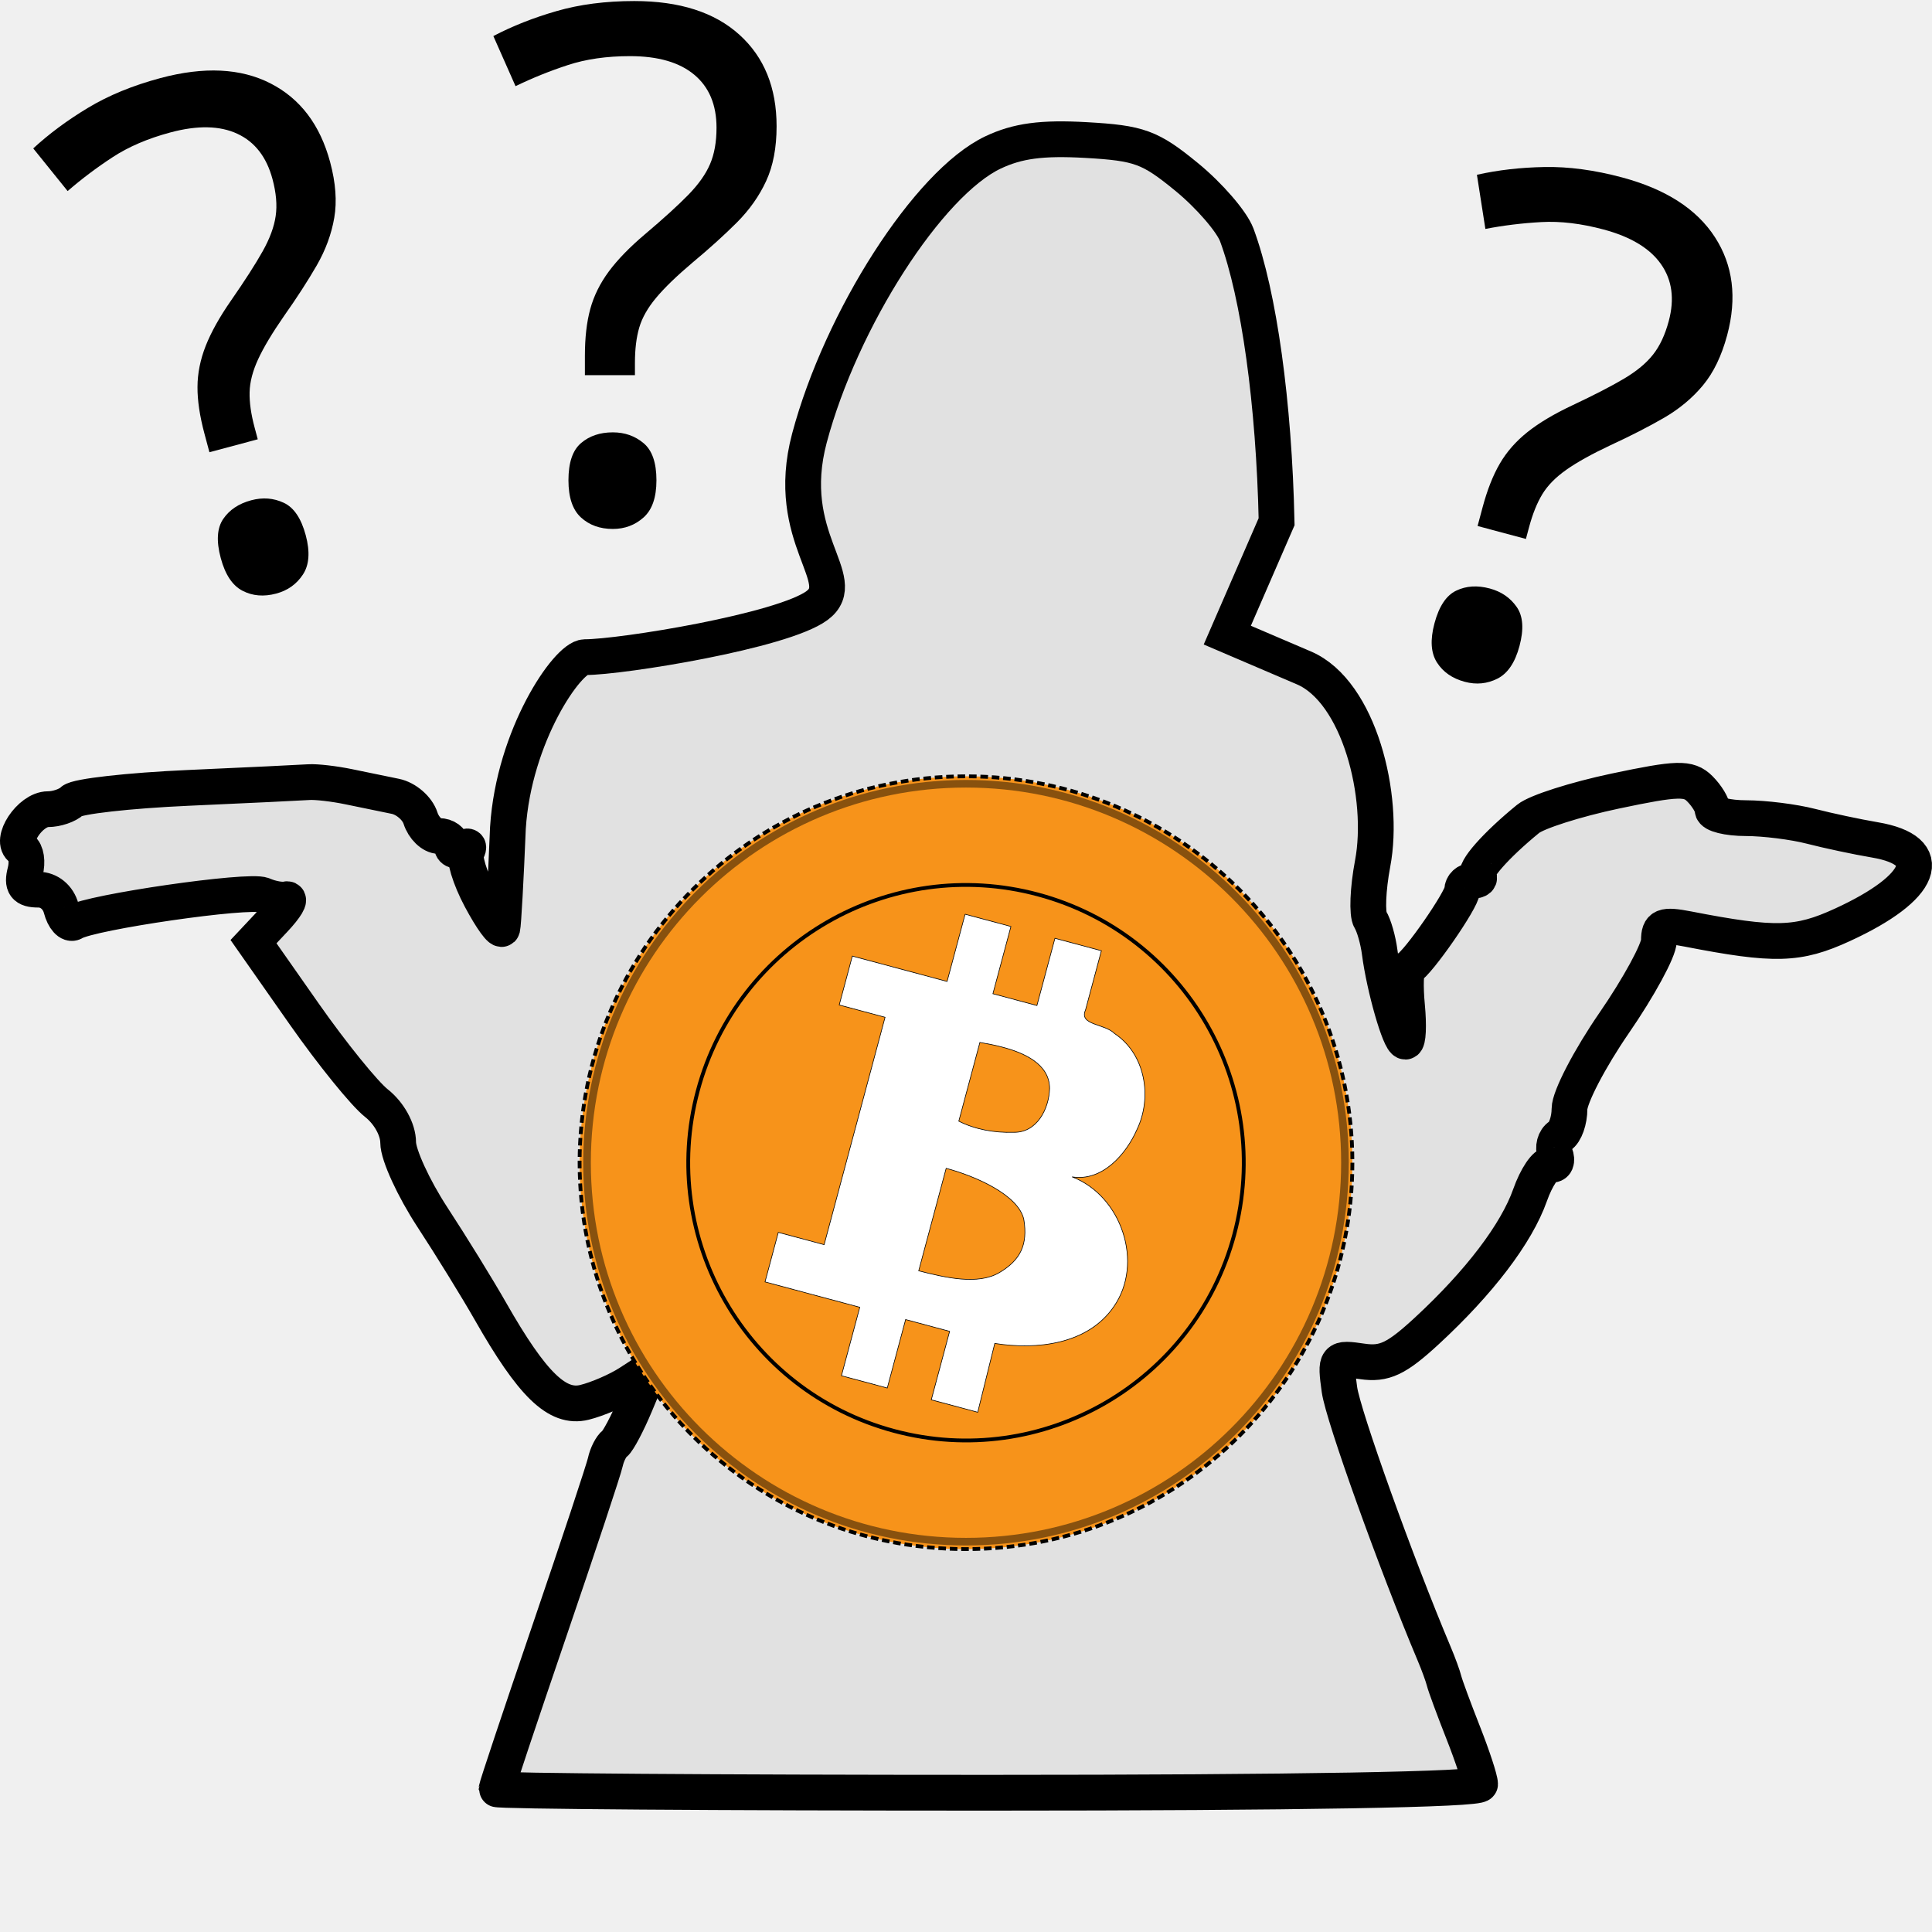
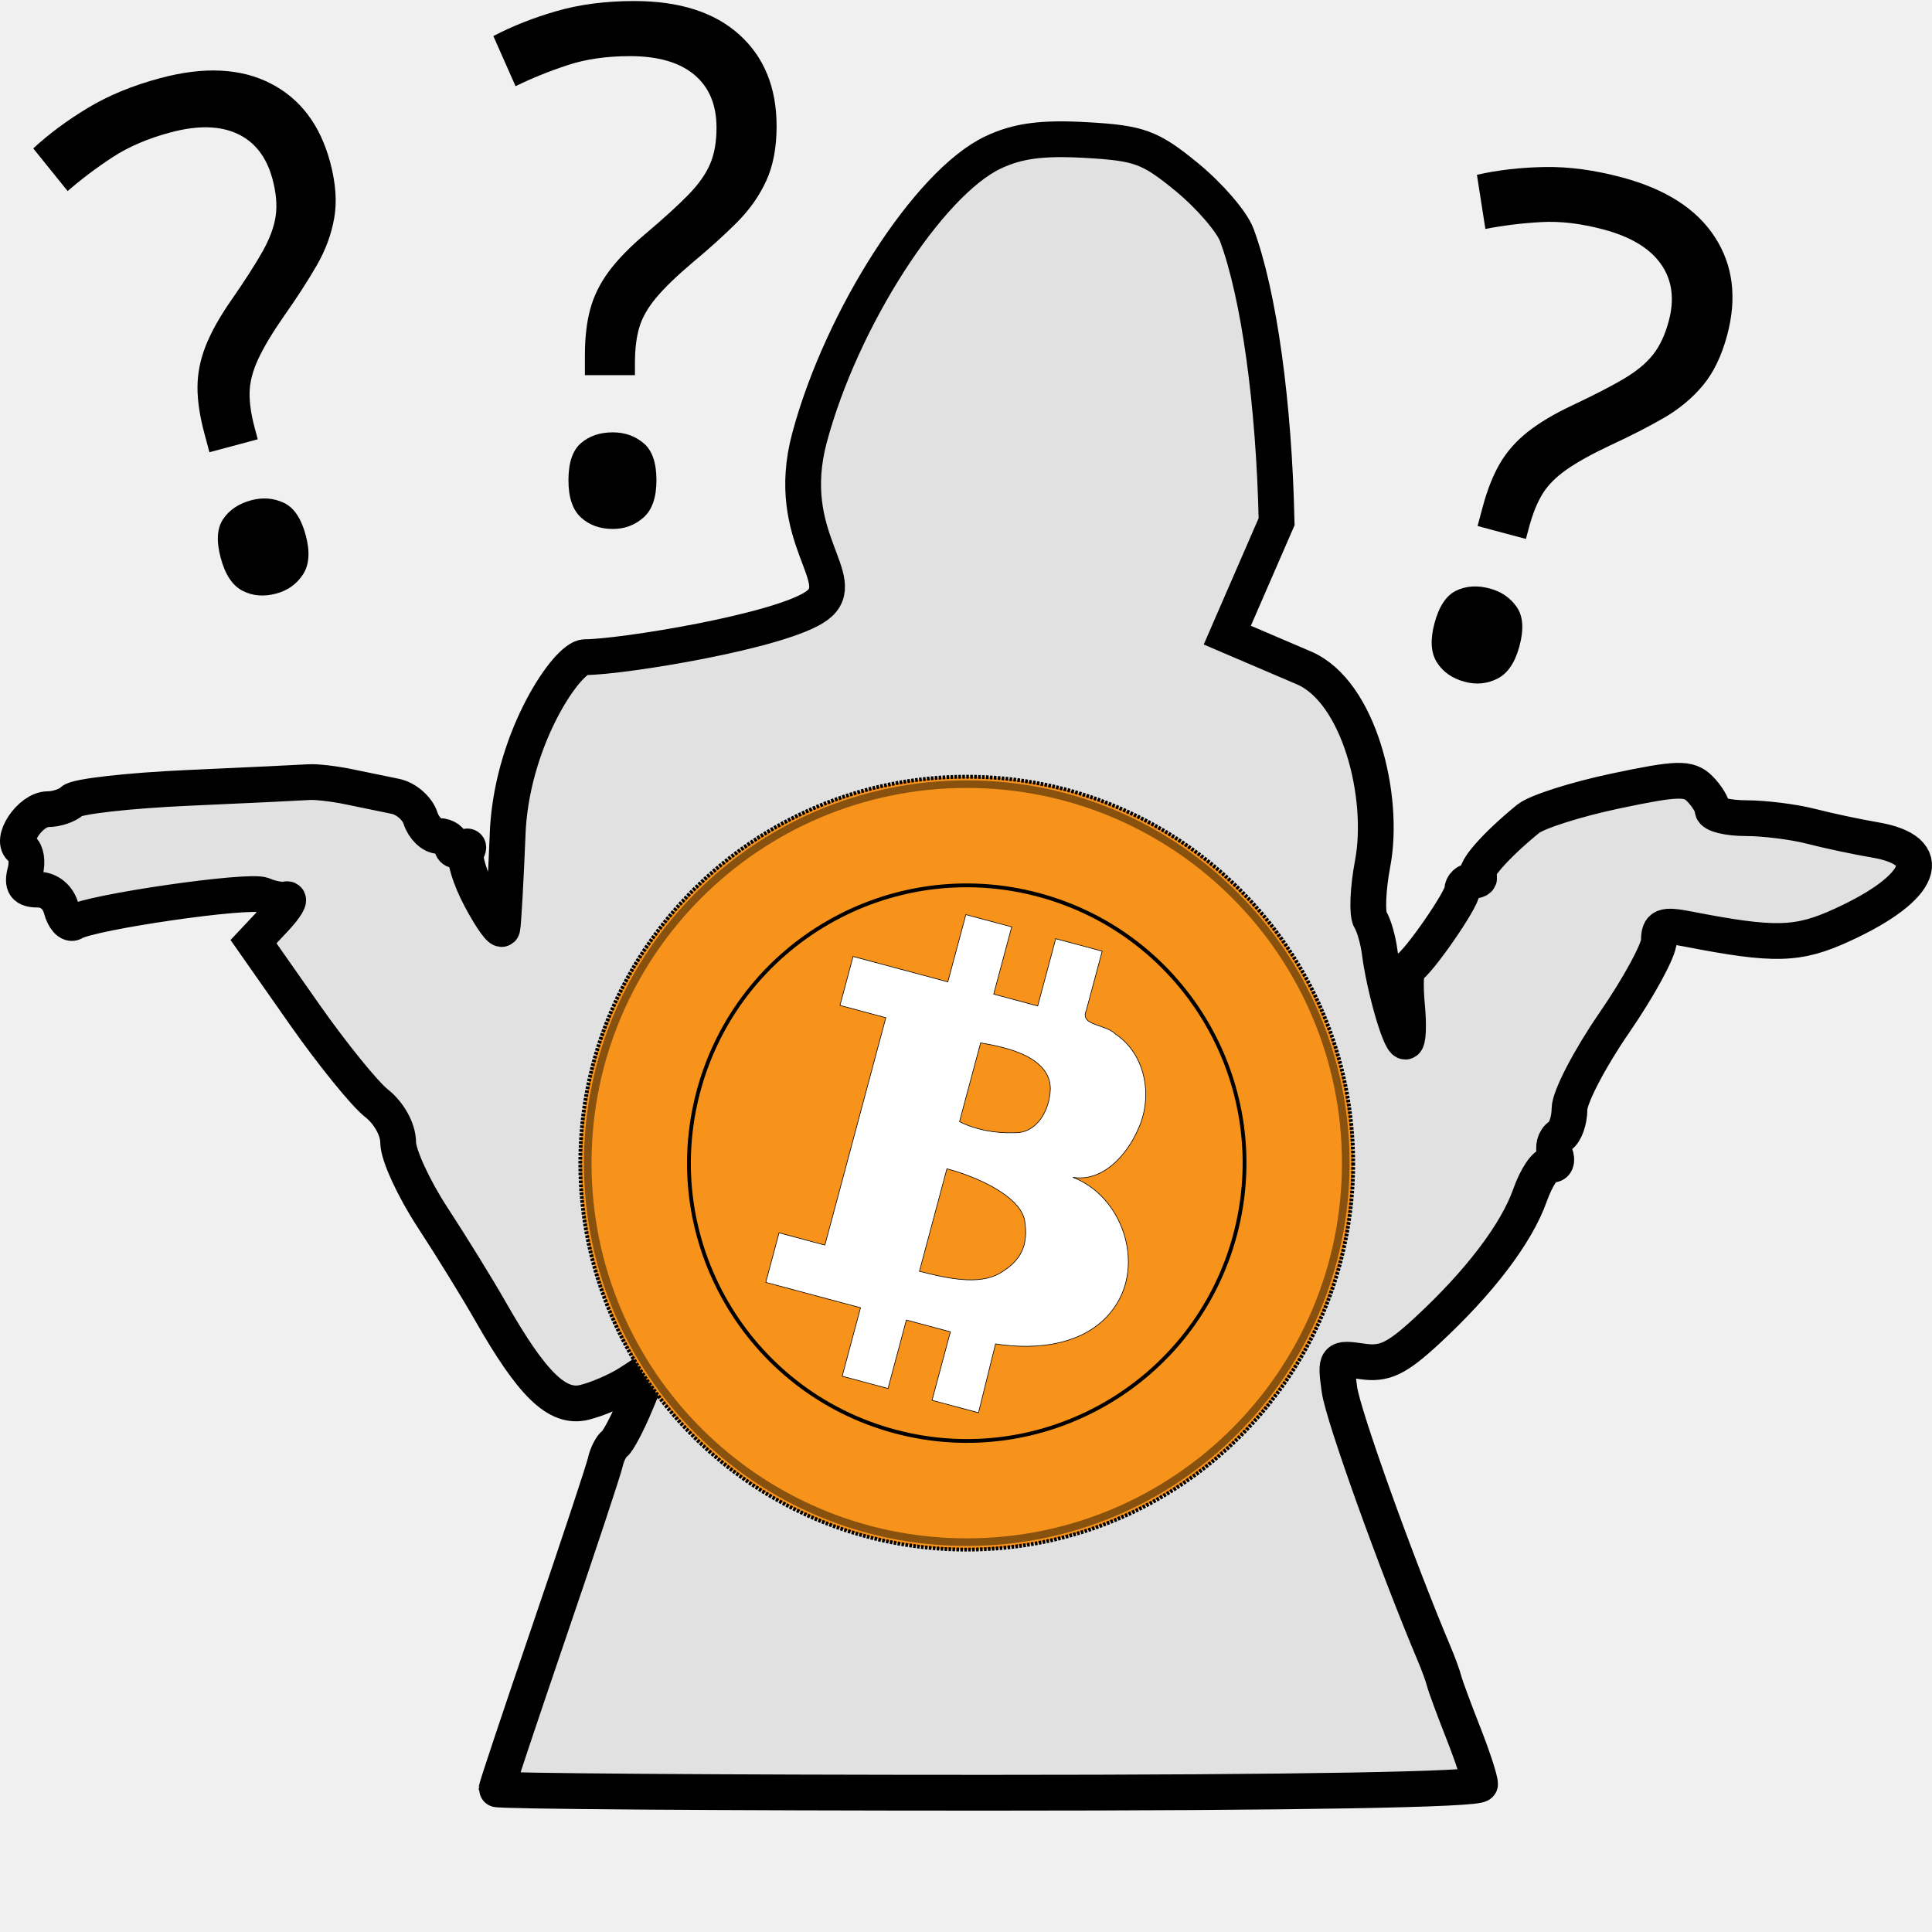
- <svg xmlns="http://www.w3.org/2000/svg" width="400" height="400" id="svg2" version="1.1">
-   <defs id="defs4">
-     <path style="fill:none;stroke:#000000;stroke-width:1px;stroke-linecap:butt;stroke-linejoin:miter;stroke-opacity:1" d="m -1392.293,588.91 c 20.392,-52.843 59.314,-13.039 80,7.647 56.471,44.902 81.177,12.157 88.824,-17.059" id="path3068-5" />
-     <path style="fill:none;stroke:#000000;stroke-width:1px;stroke-linecap:butt;stroke-linejoin:miter;stroke-opacity:1" d="m 171.765,446.48 c 26.078,62.157 8.627,147.843 -7.059,180.588" id="path3059-0" />
-     <path style="fill:none;stroke:#000000;stroke-width:1px;stroke-linecap:butt;stroke-linejoin:miter;stroke-opacity:1" d="m -1232.712,1107.613 c 235.148,210.107 618.089,100.382 733.445,-37.393" id="path3050-9" />
-     <path style="fill:none;stroke:#000000;stroke-width:1px;stroke-linecap:butt;stroke-linejoin:miter;stroke-opacity:1" d="m 429,309.431 c 131.281,148.819 63.221,385.194 5.819,488.726" id="path3035-0" />
-     <path style="fill:none;stroke:#000000;stroke-width:1px;stroke-linecap:butt;stroke-linejoin:miter;stroke-opacity:1" d="m -1289.081,847.62 c -121.763,-159.197 -166.176,-364.755 -37.582,-555.374" id="path3013-0" />
-     <path style="fill:none;stroke:#000000;stroke-width:1px;stroke-linecap:butt;stroke-linejoin:miter;stroke-opacity:1" d="m -1640.261,189.057 c 197.793,-135.774 367.328,-135.88 585.98,0" id="path3000-6" />
+ <svg xmlns="http://www.w3.org/2000/svg" width="400" height="400">
+   <defs>
+     <path d="M-1392.293 588.91c20.392-52.843 59.314-13.039 80 7.647 56.471 44.902 81.177 12.157 88.824-17.059" stroke="#000" fill="none" />
+     <path d="M171.765 446.48c26.078 62.157 8.627 147.843-7.059 180.588" stroke="#000" fill="none" />
+     <path d="M-1232.712 1107.613c235.148 210.107 618.089 100.382 733.445-37.393" stroke="#000" fill="none" />
+     <path d="M429 309.431c131.281 148.819 63.221 385.194 5.819 488.726" stroke="#000" fill="none" />
+     <path d="M-1289.081 847.62c-121.763-159.197-166.176-364.755-37.582-555.374" stroke="#000" fill="none" />
+     <path d="M-1640.261 189.057c197.793-135.774 367.328-135.88 585.98 0" stroke="#000" fill="none" />
  </defs>
-   <g id="layer1" transform="translate(0,-652.3622)">
-     <text xml:space="preserve" style="font-size:74.05px;font-style:normal;font-weight:normal;line-height:125%;letter-spacing:0px;word-spacing:0px;fill:#000000;fill-opacity:1;stroke:none;font-family:Sans" x="100.363" y="759.794" id="text4132">
-       <tspan id="tspan4134" x="100.363" y="759.794" style="font-size:148.1px;font-style:normal;font-variant:normal;font-weight:normal;font-stretch:normal;font-family:Copperplate;-inkscape-font-specification:Copperplate">?</tspan>
+   <g>
+     <text style="line-height:125%" x="100.363" y="759.794" font-size="74.05" letter-spacing="0" word-spacing="0" font-family="Sans" transform="translate(0 -652.362)">
+       <tspan x="100.363" y="759.794" style="-inkscape-font-specification:Copperplate" font-size="148.1" font-family="Copperplate">?</tspan>
    </text>
-     <path style="fill:#e1e1e1;fill-opacity:1;stroke:#000000;stroke-width:7.405;stroke-miterlimit:4;stroke-opacity:1;stroke-dasharray:none" d="m 102.798,1022.794 c 0,-0.405 4.937,-15.192 10.971,-32.86 6.034,-17.668 11.24,-33.373 11.57,-34.9 0.33,-1.527 1.192,-3.223 1.916,-3.767 0.724,-0.545 2.669,-4.227 4.322,-8.183 l 3.005,-7.193 -4.322,2.8 c -2.377,1.54 -6.541,3.346 -9.253,4.013 -5.617,1.382 -10.793,-3.629 -19.46,-18.84 -2.705,-4.747 -8.112,-13.516 -12.016,-19.487 -3.904,-5.971 -7.098,-12.932 -7.098,-15.469 0,-2.68 -1.884,-6.096 -4.495,-8.149 -2.472,-1.944 -9.209,-10.264 -14.972,-18.487 l -10.477,-14.952 4.327,-4.609 c 2.38,-2.535 3.494,-4.408 2.476,-4.163 -1.018,0.246 -3.195,-0.148 -4.838,-0.874 -2.805,-1.24 -35.687,3.519 -39.165,5.669 -0.881,0.544 -2.06,-0.76 -2.619,-2.899 -0.606,-2.316 -2.515,-3.889 -4.719,-3.889 -2.79,0 -3.464,-0.912 -2.735,-3.701 0.532,-2.035 0.211,-4.169 -0.715,-4.74 -2.625,-1.623 1.731,-8.22 5.427,-8.22 1.797,0 4.059,-0.768 5.026,-1.707 0.967,-0.939 11.755,-2.154 23.974,-2.7 12.218,-0.546 23.465,-1.082 24.992,-1.19 1.527,-0.108 5.276,0.325 8.331,0.961 3.055,0.637 7.373,1.525 9.596,1.975 2.223,0.45 4.57,2.482 5.216,4.516 0.646,2.034 2.367,3.698 3.826,3.698 1.459,0 2.652,0.882 2.652,1.96 0,1.078 0.962,1.366 2.137,0.639 1.256,-0.776 1.637,-0.512 0.925,0.641 -0.667,1.079 0.642,5.435 2.908,9.68 2.266,4.245 4.288,7.032 4.494,6.192 0.206,-0.839 0.725,-10.192 1.155,-20.785 1.217,-19.121 12.364,-35.29 15.93,-35.353 7.547,0 40.955,-5.393 48.078,-10.693 7.203,-5.359 -7.12,-13.889 -1.584,-34.662 6.577,-24.68 24.641,-52.796 37.99,-59.131 5.102,-2.421 10.138,-3.095 19.271,-2.579 11.055,0.625 13.264,1.436 20.859,7.66 4.672,3.829 9.334,9.226 10.36,11.993 4.596,12.406 7.715,34.87 8.243,59.365 l -10.208,23.484 15.874,6.791 c 11.431,4.89 16.842,26.666 14.219,40.497 -0.991,5.225 -1.203,10.454 -0.471,11.619 0.732,1.166 1.6,4.202 1.93,6.748 0.948,7.315 4.162,18.512 5.313,18.512 0.577,0 0.732,-3.325 0.344,-7.389 -0.388,-4.064 -0.267,-7.605 0.269,-7.868 1.998,-0.983 11.155,-14.191 11.155,-16.091 0,-1.086 0.972,-1.975 2.16,-1.975 1.188,0 1.693,-0.467 1.122,-1.038 -1,-1 3.668,-6.298 10.366,-11.768 1.767,-1.443 9.891,-4.033 18.052,-5.755 12.869,-2.716 15.191,-2.78 17.487,-0.484 1.456,1.456 2.648,3.421 2.648,4.367 0,0.945 3.124,1.724 6.942,1.729 3.818,0.006 9.858,0.763 13.422,1.682 3.564,0.919 9.523,2.187 13.243,2.817 13.02,2.205 10.101,9.864 -6.7,17.581 -9.243,4.245 -13.984,4.375 -31.998,0.874 -5.118,-0.995 -6.017,-0.634 -6.017,2.414 0,1.971 -4.165,9.629 -9.256,17.019 -5.091,7.39 -9.256,15.403 -9.256,17.807 0,2.404 -0.89,4.921 -1.977,5.593 -1.088,0.672 -1.534,2.377 -0.992,3.79 0.542,1.412 0.134,2.369 -0.908,2.127 -1.041,-0.242 -2.974,2.621 -4.295,6.362 -2.805,7.943 -10.506,18.067 -21.376,28.1 -6.276,5.793 -8.787,6.978 -13.361,6.307 -5.513,-0.809 -5.613,-0.685 -4.721,5.825 0.734,5.355 11.727,36.004 19.65,54.784 0.859,2.036 1.769,4.536 2.022,5.554 0.253,1.018 2.032,5.839 3.953,10.713 1.921,4.874 3.493,9.664 3.493,10.645 0,1.121 -37.783,1.783 -101.819,1.783 -56,0 -101.818,-0.332 -101.818,-0.736 z" id="path2996" />
-     <g id="g4223" transform="matrix(2.89257,0,0,2.89257,-840.4346,271.8886)">
-       <path id="path4326" d="m 387.349,214.757 c 0,15.275 -12.382,27.657 -27.657,27.657 -15.275,0 -27.657,-12.382 -27.657,-27.657 0,-15.275 12.382,-27.657 27.657,-27.657 15.275,0 27.657,12.382 27.657,27.657 z" style="fill:#f7931a;fill-opacity:1;stroke:#000000;stroke-width:0.272;stroke-linecap:butt;stroke-linejoin:bevel;stroke-miterlimit:4;stroke-opacity:1;stroke-dasharray:0.544, 0.272;stroke-dashoffset:0" />
-       <path d="m 359.628,196.971 c -0.43,1.604 -0.86,3.208 -1.29,4.813 -2.261,-0.606 -4.521,-1.211 -6.782,-1.817 -0.313,1.167 -0.625,2.333 -0.938,3.5 1.094,0.293 2.188,0.586 3.281,0.879 -1.454,5.425 -2.907,10.851 -4.361,16.276 -1.094,-0.293 -2.188,-0.586 -3.281,-0.879 -0.317,1.181 -0.633,2.363 -0.95,3.544 2.261,0.606 4.521,1.211 6.782,1.817 -0.438,1.633 -0.875,3.267 -1.313,4.9 1.094,0.293 2.188,0.586 3.281,0.879 0.438,-1.633 0.875,-3.267 1.313,-4.9 1.05,0.281 2.1,0.563 3.15,0.844 -0.438,1.633 -0.875,3.267 -1.313,4.9 1.108,0.297 2.217,0.594 3.325,0.891 0.406,-1.642 0.812,-3.284 1.219,-4.926 2.992,0.473 6.627,0.085 8.501,-2.604 2.212,-3.137 0.571,-7.969 -2.967,-9.319 2.147,0.353 3.858,-1.598 4.642,-3.38 1.113,-2.306 0.615,-5.407 -1.603,-6.878 -0.696,-0.719 -2.572,-0.582 -2.077,-1.686 0.379,-1.413 0.757,-2.827 1.136,-4.24 -1.108,-0.297 -2.217,-0.594 -3.325,-0.891 -0.43,1.604 -0.86,3.208 -1.29,4.813 -1.05,-0.281 -2.1,-0.563 -3.15,-0.844 0.43,-1.604 0.86,-3.208 1.29,-4.813 -1.094,-0.293 -2.188,-0.586 -3.281,-0.879 z m 2.663,9.513 c 1.472,0.381 3.392,1.176 3.384,2.97 -0.045,1.454 -0.912,3.172 -2.578,3.126 -1.394,0.048 -2.787,-0.221 -3.921,-0.796 0.503,-1.879 1.007,-3.757 1.51,-5.636 0.613,0.109 1.004,0.176 1.606,0.335 z m 1.542,12.349 c 0.287,1.775 -0.226,2.886 -1.755,3.79 -1.53,0.904 -3.852,0.362 -5.772,-0.127 0.655,-2.446 1.311,-4.891 1.966,-7.337 2.046,0.539 5.187,1.895 5.562,3.674 z" style="fill:#ffffff;fill-opacity:1;stroke:#000000;stroke-width:0.045px;stroke-linecap:butt;stroke-linejoin:miter;stroke-opacity:1" id="path4226" />
-       <path id="path4324" d="m 378.892,219.902 c -2.841,10.604 -13.74,16.896 -24.344,14.055 -10.604,-2.841 -16.896,-13.74 -14.055,-24.344 2.841,-10.604 13.74,-16.896 24.344,-14.055 10.604,2.841 16.896,13.74 14.055,24.344 z" style="fill:none;stroke:#000000;stroke-width:0.272;stroke-linecap:butt;stroke-linejoin:bevel;stroke-miterlimit:4;stroke-opacity:1;stroke-dashoffset:0" />
-       <path id="path4326-8" d="m 386.816,214.757 c 0,14.98 -12.144,27.124 -27.124,27.124 -14.98,0 -27.124,-12.144 -27.124,-27.124 0,-14.98 12.144,-27.124 27.124,-27.124 14.98,0 27.124,12.144 27.124,27.124 z" style="opacity:0.451;fill:none;stroke:#000000;stroke-width:0.544;stroke-linecap:butt;stroke-linejoin:bevel;stroke-miterlimit:4;stroke-opacity:1;stroke-dashoffset:0" />
+     <path d="M102.798 370.432c0-.405 4.937-15.192 10.971-32.86s11.24-33.373 11.57-34.9c.33-1.527 1.192-3.223 1.916-3.767.724-.545 2.669-4.227 4.322-8.183l3.005-7.193-4.322 2.8c-2.377 1.54-6.541 3.346-9.253 4.013-5.617 1.382-10.793-3.629-19.46-18.84-2.705-4.747-8.112-13.516-12.016-19.487-3.904-5.971-7.098-12.932-7.098-15.469 0-2.68-1.884-6.096-4.495-8.149-2.472-1.944-9.209-10.264-14.972-18.487l-10.477-14.952 4.327-4.609c2.38-2.535 3.494-4.408 2.476-4.163-1.018.246-3.195-.148-4.838-.874-2.805-1.24-35.687 3.519-39.165 5.669-.881.544-2.06-.76-2.619-2.899-.606-2.316-2.515-3.889-4.719-3.889-2.79 0-3.464-.912-2.735-3.701.532-2.035.211-4.169-.715-4.74-2.625-1.623 1.731-8.22 5.427-8.22 1.797 0 4.059-.768 5.026-1.707.967-.939 11.755-2.154 23.974-2.7 12.218-.546 23.465-1.082 24.992-1.19 1.527-.108 5.276.325 8.331.961 3.055.637 7.373 1.525 9.596 1.975 2.223.45 4.57 2.482 5.216 4.516.646 2.034 2.367 3.698 3.826 3.698s2.652.882 2.652 1.96c0 1.078.962 1.366 2.137.639 1.256-.776 1.637-.512.925.641-.667 1.079.642 5.435 2.908 9.68s4.288 7.032 4.494 6.192c.206-.839.725-10.192 1.155-20.785 1.217-19.121 12.364-35.29 15.93-35.353 7.547 0 40.955-5.393 48.078-10.693 7.203-5.359-7.12-13.889-1.584-34.662 6.577-24.68 24.641-52.796 37.99-59.131 5.102-2.421 10.138-3.095 19.271-2.579 11.055.625 13.264 1.436 20.859 7.66 4.672 3.829 9.334 9.226 10.36 11.993 4.596 12.406 7.715 34.87 8.243 59.365l-10.208 23.484 15.874 6.791c11.431 4.89 16.842 26.666 14.219 40.497-.991 5.225-1.203 10.454-.471 11.619.732 1.166 1.6 4.202 1.93 6.748.948 7.315 4.162 18.512 5.313 18.512.577 0 .732-3.325.344-7.389s-.267-7.605.269-7.868c1.998-.983 11.155-14.191 11.155-16.091 0-1.086.972-1.975 2.16-1.975 1.188 0 1.693-.467 1.122-1.038-1-1 3.668-6.298 10.366-11.768 1.767-1.443 9.891-4.033 18.052-5.755 12.869-2.716 15.191-2.78 17.487-.484 1.456 1.456 2.648 3.421 2.648 4.367 0 .945 3.124 1.724 6.942 1.729 3.818.006 9.858.763 13.422 1.682 3.564.919 9.523 2.187 13.243 2.817 13.02 2.205 10.101 9.864-6.7 17.581-9.243 4.245-13.984 4.375-31.998.874-5.118-.995-6.017-.634-6.017 2.414 0 1.971-4.165 9.629-9.256 17.019-5.091 7.39-9.256 15.403-9.256 17.807 0 2.404-.89 4.921-1.977 5.593-1.088.672-1.534 2.377-.992 3.79.542 1.412.134 2.369-.908 2.127-1.041-.242-2.974 2.621-4.295 6.362-2.805 7.943-10.506 18.067-21.376 28.1-6.276 5.793-8.787 6.978-13.361 6.307-5.513-.809-5.613-.685-4.721 5.825.734 5.355 11.727 36.004 19.65 54.784.859 2.036 1.769 4.536 2.022 5.554.253 1.018 2.032 5.839 3.953 10.713 1.921 4.874 3.493 9.664 3.493 10.645 0 1.121-37.783 1.783-101.819 1.783-56 0-101.818-.332-101.818-.736z" fill="#e1e1e1" stroke="#000" stroke-width="7.405" />
+     <g stroke="#000">
+       <path d="M280.166 240.819c0 44.189-35.822 80.012-80.012 80.012-44.189 0-80.012-35.822-80.012-80.012 0-44.189 35.822-80.012 80.012-80.012 44.189 0 80.012 35.822 80.012 80.012z" fill="#f7931a" stroke-width="0.787" stroke-linejoin="bevel" stroke-dasharray="0.544, 0.272" />
+       <path d="M199.97 189.363l-3.731 13.923-19.619-5.257-2.713 10.126 9.493 2.544c-4.205 15.695-8.411 31.391-12.617 47.086l-9.493-2.544-2.747 10.253 19.619 5.257c-1.266 4.725-2.532 9.451-3.799 14.176l9.493 2.544c1.266-4.725 2.532-9.451 3.799-14.176l9.113 2.442c-1.266 4.726-2.532 9.451-3.799 14.176 3.207.859 6.413 1.718 9.62 2.578 1.175-4.75 2.35-9.5 3.526-14.25 8.655 1.368 19.17.246 24.593-7.534 6.399-9.077 1.652-23.053-8.584-26.959 6.21 1.023 11.162-4.622 13.43-9.779 3.221-6.672 1.78-15.642-4.636-19.897-2.014-2.079-7.439-1.683-6.009-4.879l3.287-12.266c-3.207-.859-6.413-1.718-9.62-2.578l-3.731 13.923-9.113-2.442 3.731-13.923-9.493-2.544zm7.705 27.523c4.257 1.102 9.814 3.403 9.788 8.594-.129 4.207-2.638 9.177-7.458 9.044-4.032.14-8.062-.638-11.344-2.302l4.369-16.305c1.772.315 2.905.509 4.645.969zm4.46 35.726c.83 5.134-.652 8.348-5.078 10.964-4.426 2.616-11.144 1.048-16.699-.368 1.896-7.075 3.792-14.15 5.687-21.225 5.919 1.558 15.005 5.482 16.09 10.629z" fill="#fff" stroke-width="0.13" />
+       <path d="M255.698 255.702c-8.22 30.676-39.751 48.881-70.427 40.661-30.676-8.22-48.881-39.751-40.661-70.427 8.22-30.676 39.751-48.881 70.427-40.661 30.676 8.22 48.881 39.751 40.661 70.427z" stroke-width="0.787" stroke-linejoin="bevel" fill="none" />
+       <path d="M278.624 240.819c0 43.338-35.132 78.47-78.47 78.47s-78.47-35.132-78.47-78.47 35.132-78.47 78.47-78.47 78.47 35.132 78.47 78.47z" opacity=".451" stroke-width="1.574" stroke-linejoin="bevel" fill="none" />
    </g>
-     <text id="text4205" y="761.561" x="-171.93" style="font-size:74.05px;font-style:normal;font-weight:normal;line-height:125%;letter-spacing:0px;word-spacing:0px;fill:#000000;fill-opacity:1;stroke:none;font-family:Sans" xml:space="preserve" transform="matrix(0.9659258,-0.258819,0.258819,0.9659258,0,0)">
-       <tspan style="font-size:148.1px;font-style:normal;font-variant:normal;font-weight:normal;font-stretch:normal;font-family:Copperplate;-inkscape-font-specification:Copperplate" y="761.561" x="-171.93" id="tspan4207">?</tspan>
+     <text y="761.561" x="-171.93" style="line-height:125%" transform="translate(0 -652.362) rotate(-15)" font-size="74.05" letter-spacing="0" word-spacing="0" font-family="Sans">
+       <tspan style="-inkscape-font-specification:Copperplate" y="761.561" x="-171.93" font-size="148.1" font-family="Copperplate">?</tspan>
    </text>
-     <text id="text4209" y="685.916" x="471.79" style="font-size:74.05px;font-style:normal;font-weight:normal;line-height:125%;letter-spacing:0px;word-spacing:0px;fill:#000000;fill-opacity:1;stroke:none;font-family:Sans" xml:space="preserve" transform="matrix(0.9659258,0.258819,-0.258819,0.9659258,0,0)">
-       <tspan style="font-size:148.1px;font-style:normal;font-variant:normal;font-weight:normal;font-stretch:normal;font-family:Copperplate;-inkscape-font-specification:Copperplate" y="685.916" x="471.79" id="tspan4211">?</tspan>
+     <text y="685.916" x="471.79" style="line-height:125%" transform="translate(0 -652.362) rotate(15)" font-size="74.05" letter-spacing="0" word-spacing="0" font-family="Sans">
+       <tspan style="-inkscape-font-specification:Copperplate" y="685.916" x="471.79" font-size="148.1" font-family="Copperplate">?</tspan>
    </text>
  </g>
</svg>
